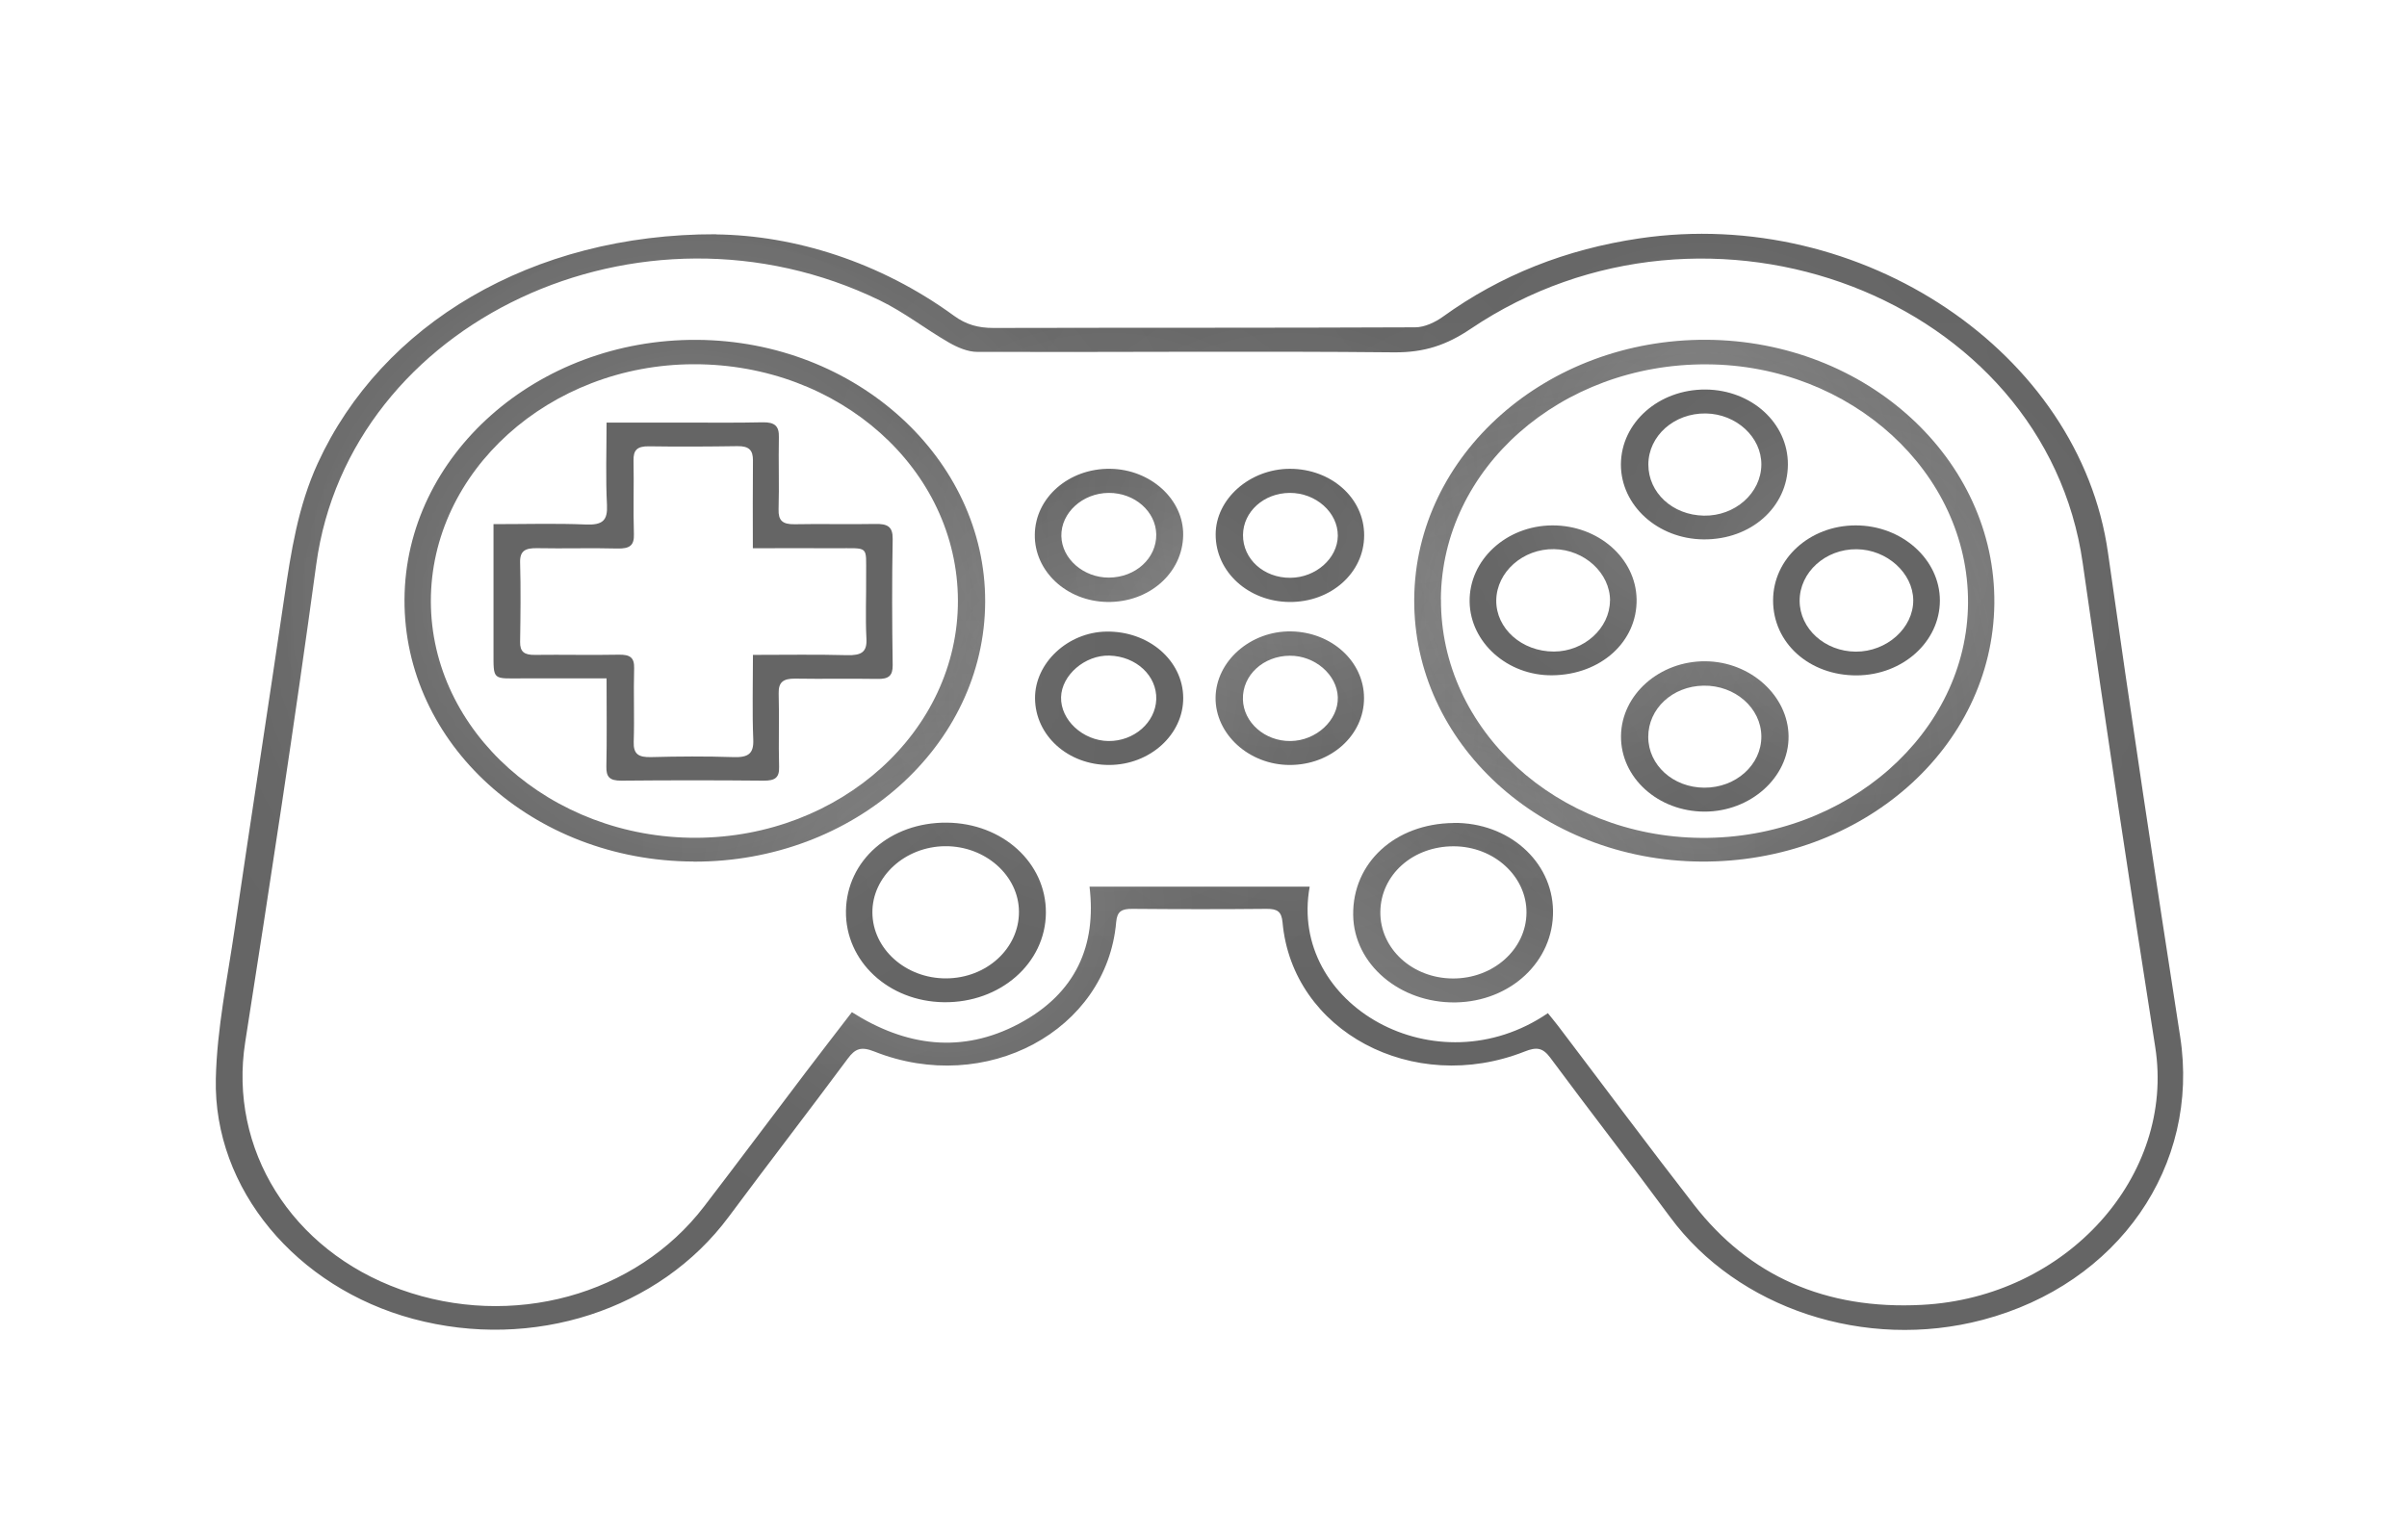
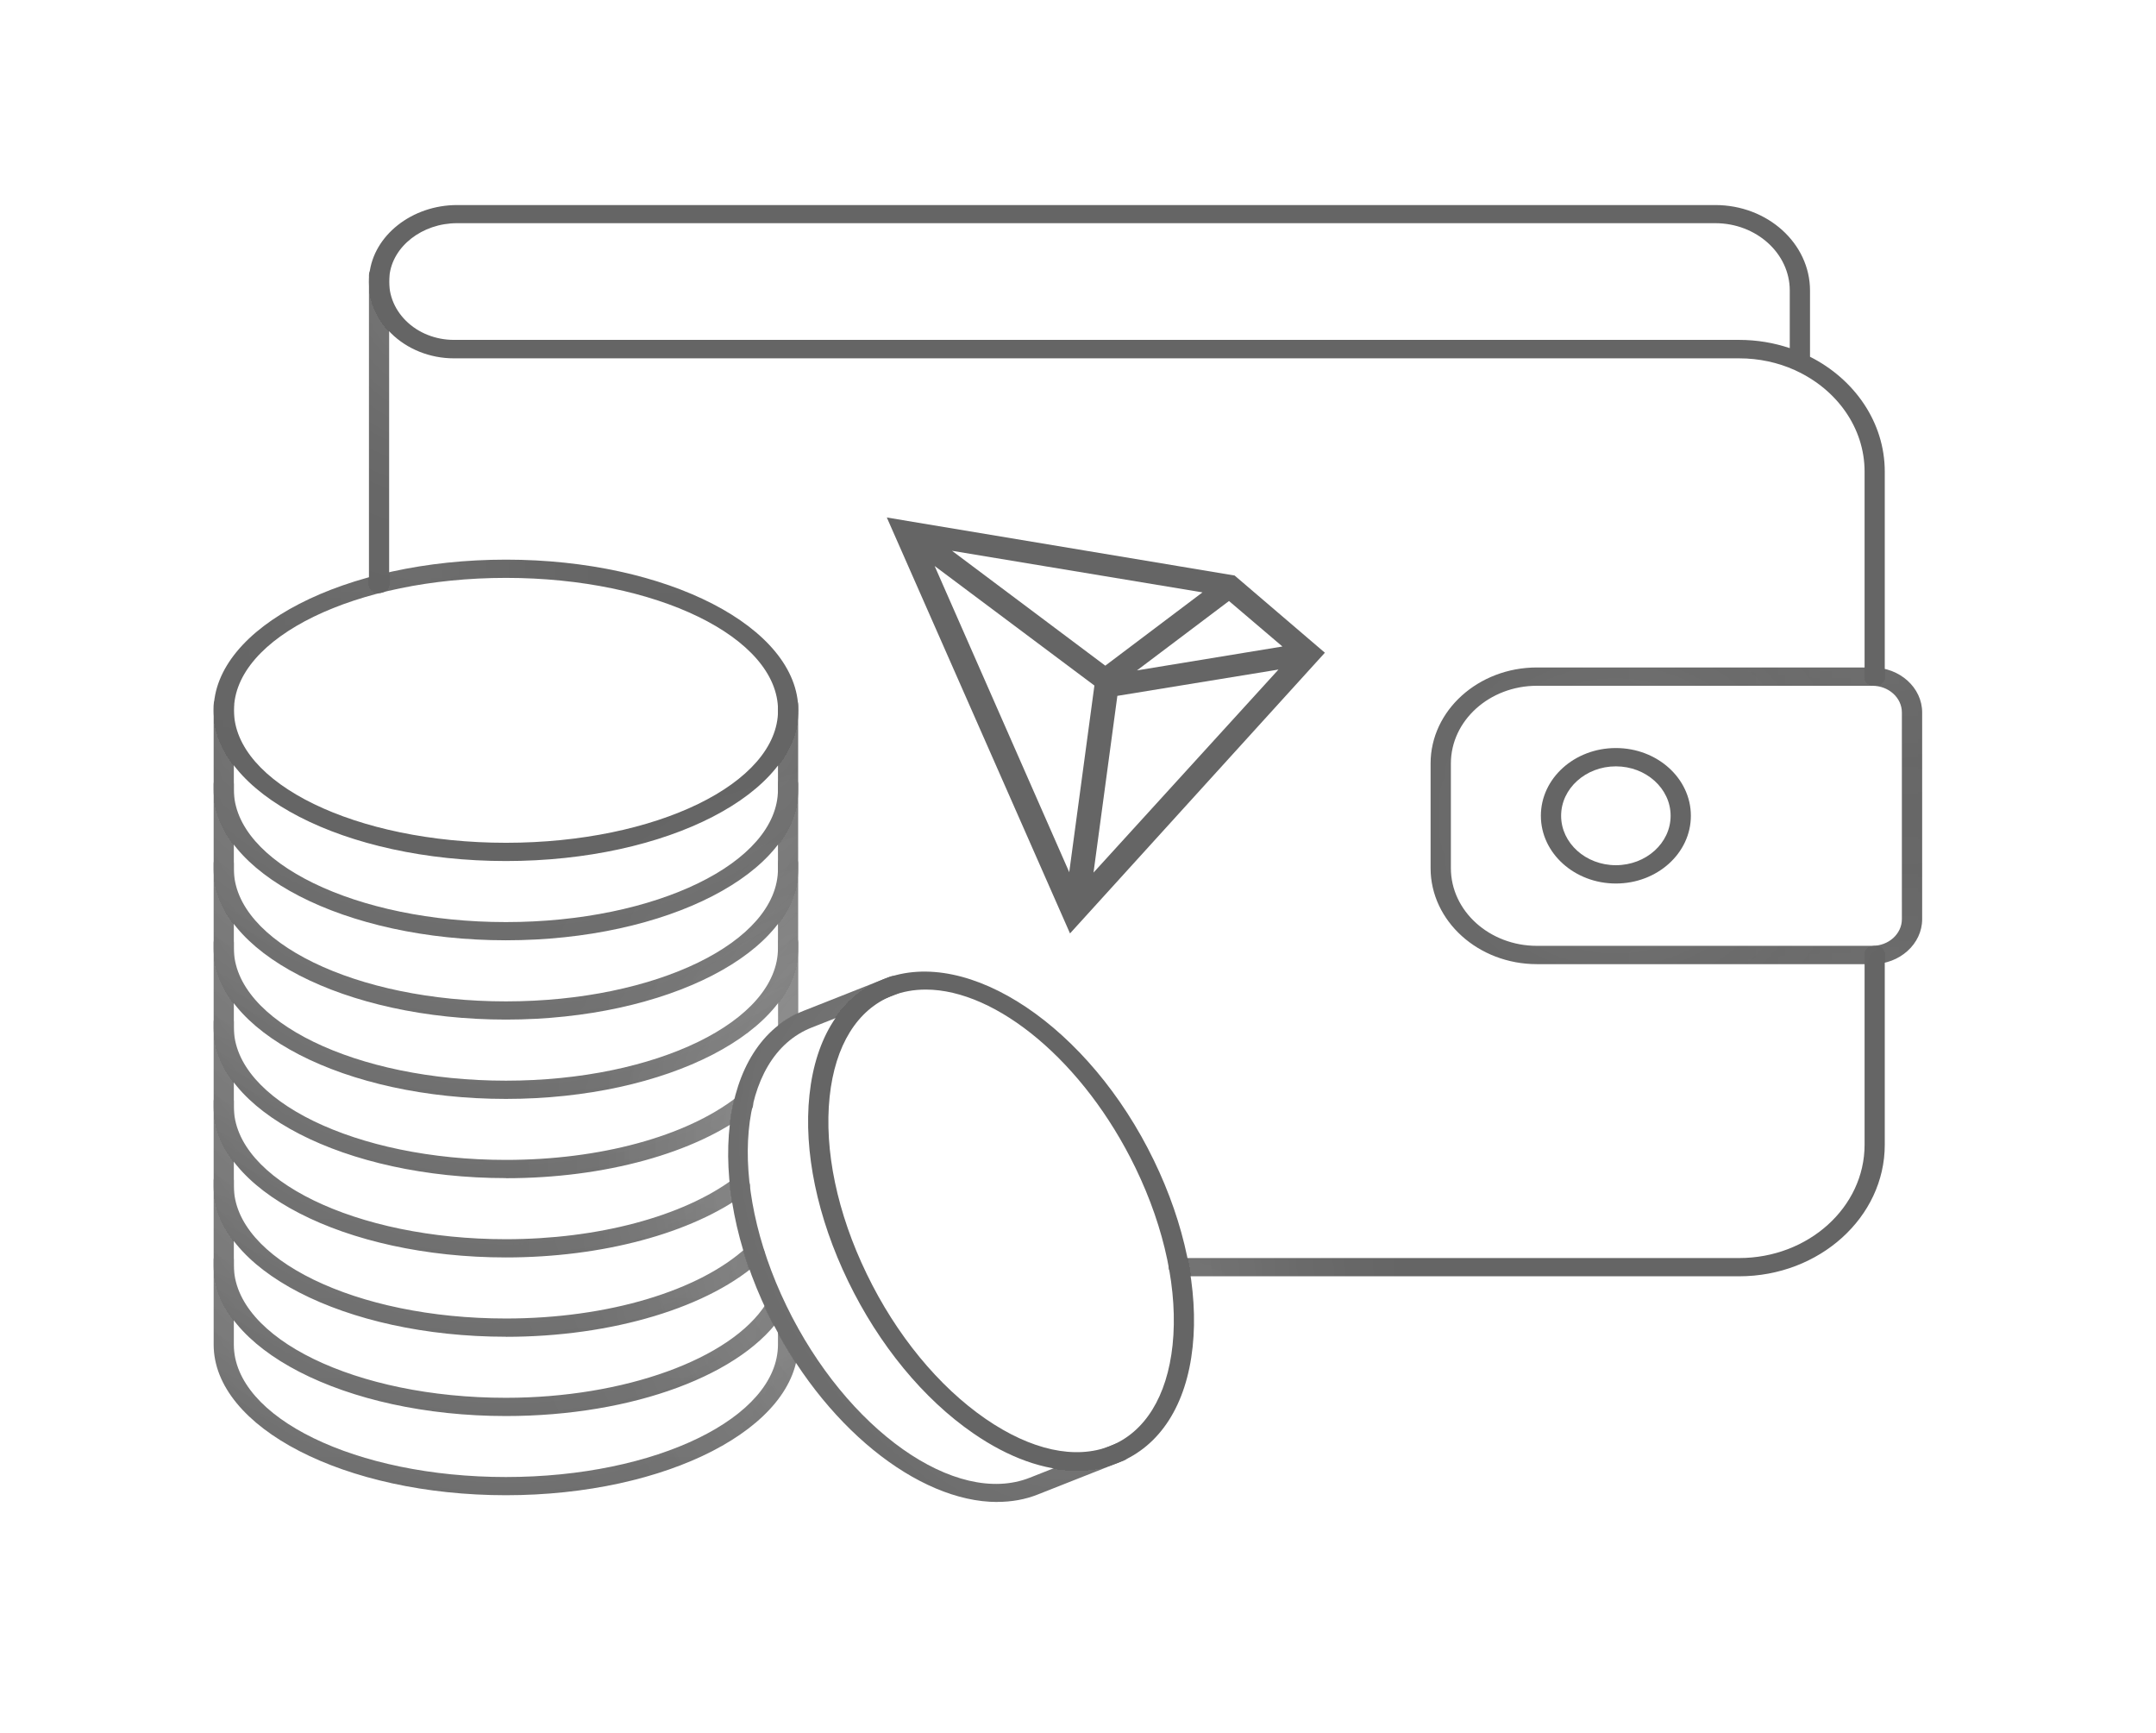
- <svg xmlns="http://www.w3.org/2000/svg" width="75" height="48" viewBox="0 0 75 48" fill="none">
-   <g filter="url(#filter0_d_524_1920)">
-     <path d="M44.066 18.67C44.1 14.179 48.185 10.56 53.181 10.591C58.161 10.621 62.19 14.319 62.142 18.814C62.092 23.311 58.017 26.893 52.993 26.854C48.019 26.814 44.031 23.159 44.066 18.67ZM44.899 18.676C44.877 22.745 48.52 26.083 53.015 26.116C57.55 26.147 61.303 22.835 61.322 18.788C61.341 14.73 57.679 11.381 53.19 11.356C48.63 11.328 44.921 14.604 44.896 18.678L44.899 18.676Z" fill="#656565" />
-   </g>
-   <g filter="url(#filter1_d_524_1920)">
-     <path d="M45.29 25.649C46.997 25.63 48.369 26.84 48.391 28.387C48.413 29.958 47.075 31.216 45.353 31.244C43.614 31.269 42.183 30.048 42.164 28.52C42.142 26.89 43.47 25.672 45.29 25.652V25.649ZM47.564 28.449C47.573 27.315 46.552 26.381 45.296 26.378C44.021 26.375 43.022 27.267 43.01 28.424C43 29.569 44.006 30.492 45.268 30.498C46.53 30.504 47.555 29.589 47.564 28.449Z" fill="#656565" />
-   </g>
-   <g filter="url(#filter2_d_524_1920)">
-     <path d="M22.315 7.306C24.755 7.337 27.418 8.159 29.729 9.845C30.108 10.12 30.481 10.222 30.957 10.222C35.336 10.211 39.718 10.222 44.098 10.202C44.389 10.202 44.724 10.042 44.962 9.87C46.763 8.57 48.799 7.768 51.083 7.43C58.011 6.409 64.802 10.982 65.683 17.229C66.394 22.261 67.152 27.287 67.932 32.31C68.555 36.332 66.012 40.021 61.78 41.138C58.118 42.106 54.14 40.787 52.038 37.933C50.81 36.267 49.535 34.629 48.304 32.966C48.072 32.654 47.878 32.626 47.506 32.775C44.026 34.148 40.267 32.142 39.963 28.748C39.931 28.416 39.809 28.325 39.462 28.328C38.071 28.342 36.68 28.34 35.289 28.328C34.951 28.325 34.81 28.401 34.779 28.739C34.487 32.13 30.713 34.154 27.245 32.775C26.832 32.611 26.647 32.682 26.415 32.997C25.191 34.646 23.931 36.276 22.707 37.925C20.552 40.829 16.611 42.112 12.871 41.107C9.238 40.131 6.647 37.063 6.725 33.622C6.76 32.054 7.089 30.489 7.317 28.925C7.822 25.491 8.354 22.058 8.858 18.625C9.068 17.201 9.284 15.785 9.902 14.437C11.891 10.106 16.567 7.287 22.315 7.301V7.306ZM48.226 31.573C48.336 31.711 48.448 31.843 48.555 31.984C49.965 33.841 51.355 35.713 52.787 37.556C54.503 39.765 56.874 40.829 59.885 40.671C64.398 40.438 67.784 36.647 67.155 32.634C66.365 27.611 65.611 22.584 64.896 17.553C63.722 9.285 53.25 5.249 45.824 10.25C45.072 10.757 44.38 10.99 43.434 10.982C39.105 10.939 34.776 10.982 30.45 10.968C30.155 10.968 29.83 10.827 29.57 10.678C28.84 10.258 28.179 9.735 27.421 9.366C19.966 5.742 10.885 10.022 9.855 17.587C9.178 22.559 8.417 27.523 7.64 32.485C7.12 35.806 9.065 38.966 12.483 40.193C15.944 41.437 19.812 40.381 21.939 37.604C22.995 36.228 24.029 34.84 25.078 33.459C25.557 32.828 26.04 32.203 26.544 31.548C28.22 32.614 29.971 32.853 31.75 31.908C33.535 30.959 34.168 29.459 33.949 27.636H40.809C40.135 31.32 44.755 33.957 48.235 31.576L48.226 31.573Z" fill="#656565" />
-   </g>
-   <g filter="url(#filter3_d_524_1920)">
-     <path d="M21.607 26.853C16.604 26.834 12.579 23.181 12.604 18.681C12.629 14.201 16.726 10.562 21.716 10.593C26.672 10.621 30.712 14.296 30.697 18.76C30.681 23.248 26.612 26.876 21.607 26.856V26.853ZM29.848 18.72C29.838 14.629 26.161 11.341 21.61 11.353C17.112 11.364 13.422 14.696 13.425 18.74C13.428 22.795 17.159 26.124 21.685 26.113C26.195 26.099 29.857 22.784 29.848 18.718V18.72Z" fill="#656565" />
-   </g>
-   <g filter="url(#filter4_d_524_1920)">
-     <path d="M26.359 28.396C26.381 26.82 27.74 25.627 29.5 25.641C31.239 25.655 32.602 26.896 32.589 28.455C32.576 30.025 31.167 31.261 29.41 31.238C27.684 31.216 26.337 29.96 26.359 28.393V28.396ZM31.75 28.424C31.75 27.296 30.706 26.367 29.453 26.375C28.201 26.384 27.173 27.321 27.183 28.447C27.192 29.581 28.226 30.501 29.482 30.495C30.738 30.49 31.753 29.564 31.75 28.421V28.424Z" fill="#656565" />
-   </g>
-   <g filter="url(#filter5_d_524_1920)">
-     <path d="M36.867 16.683C36.848 17.868 35.796 18.788 34.49 18.762C33.23 18.737 32.228 17.803 32.244 16.663C32.256 15.509 33.306 14.595 34.593 14.612C35.852 14.628 36.886 15.568 36.867 16.686V16.683ZM36.028 16.657C36.015 15.94 35.354 15.36 34.549 15.363C33.732 15.366 33.055 15.985 33.071 16.711C33.086 17.42 33.766 18.008 34.556 18.003C35.386 17.997 36.04 17.398 36.028 16.655V16.657Z" fill="#656565" />
-   </g>
-   <g filter="url(#filter6_d_524_1920)">
-     <path d="M40.188 23.843C38.919 23.843 37.867 22.883 37.876 21.746C37.889 20.606 38.966 19.661 40.228 19.68C41.494 19.7 42.502 20.62 42.502 21.76C42.502 22.917 41.472 23.846 40.185 23.843H40.188ZM40.21 23.097C41.011 23.091 41.707 22.447 41.685 21.732C41.663 21.031 40.971 20.432 40.188 20.438C39.361 20.443 38.709 21.048 38.728 21.797C38.744 22.517 39.411 23.105 40.206 23.097H40.21Z" fill="#656565" />
-   </g>
-   <g filter="url(#filter7_d_524_1920)">
-     <path d="M42.506 16.692C42.503 17.857 41.469 18.774 40.179 18.763C38.894 18.752 37.876 17.82 37.879 16.658C37.879 15.552 38.941 14.615 40.191 14.612C41.485 14.612 42.512 15.529 42.506 16.692ZM38.731 16.675C38.725 17.426 39.38 18.017 40.21 18.009C41.002 18.003 41.679 17.401 41.685 16.7C41.691 15.974 41.002 15.36 40.188 15.363C39.383 15.366 38.738 15.946 38.731 16.672V16.675Z" fill="#656565" />
-   </g>
-   <g filter="url(#filter8_d_524_1920)">
-     <path d="M34.565 23.843C33.281 23.848 32.257 22.928 32.251 21.763C32.244 20.665 33.272 19.706 34.468 19.686C35.79 19.663 36.858 20.584 36.868 21.746C36.877 22.891 35.837 23.84 34.562 23.843H34.565ZM34.54 23.097C35.333 23.105 36.003 22.52 36.028 21.799C36.053 21.062 35.402 20.457 34.565 20.434C33.807 20.415 33.081 21.04 33.062 21.729C33.043 22.441 33.742 23.088 34.54 23.097Z" fill="#656565" />
-   </g>
-   <g filter="url(#filter9_d_524_1920)">
-     <path d="M15.377 16.337C16.385 16.337 17.319 16.309 18.252 16.348C18.788 16.371 18.935 16.213 18.913 15.741C18.869 14.905 18.9 14.063 18.9 13.171C19.737 13.171 20.498 13.171 21.259 13.171C22.092 13.171 22.929 13.182 23.762 13.163C24.15 13.154 24.279 13.289 24.269 13.627C24.254 14.376 24.282 15.127 24.26 15.876C24.25 16.219 24.376 16.348 24.764 16.34C25.597 16.323 26.434 16.348 27.267 16.331C27.652 16.323 27.821 16.41 27.815 16.799C27.79 18.11 27.796 19.422 27.815 20.733C27.818 21.065 27.69 21.169 27.333 21.161C26.481 21.147 25.629 21.166 24.78 21.152C24.401 21.147 24.254 21.265 24.263 21.614C24.285 22.379 24.254 23.145 24.276 23.907C24.285 24.239 24.15 24.335 23.793 24.332C22.315 24.318 20.839 24.318 19.361 24.332C18.985 24.335 18.888 24.208 18.894 23.893C18.913 23.007 18.9 22.12 18.9 21.144C18.017 21.144 17.187 21.144 16.36 21.144C15.317 21.144 15.38 21.242 15.377 20.26C15.377 18.982 15.377 17.702 15.377 16.334V16.337ZM23.452 20.412C24.492 20.412 25.447 20.395 26.396 20.421C26.841 20.432 27.023 20.325 26.997 19.9C26.963 19.247 26.994 18.588 26.988 17.933C26.982 16.982 27.098 17.094 26.033 17.088C25.187 17.083 24.344 17.088 23.458 17.088C23.458 16.126 23.452 15.24 23.461 14.353C23.464 14.041 23.348 13.9 22.979 13.906C22.058 13.92 21.137 13.925 20.216 13.911C19.846 13.906 19.734 14.035 19.74 14.353C19.756 15.119 19.727 15.884 19.752 16.647C19.765 17.001 19.621 17.105 19.239 17.097C18.405 17.074 17.572 17.103 16.739 17.086C16.376 17.08 16.197 17.162 16.206 17.527C16.229 18.355 16.219 19.182 16.206 20.007C16.2 20.316 16.338 20.418 16.67 20.412C17.538 20.401 18.409 20.423 19.276 20.406C19.637 20.398 19.768 20.499 19.759 20.829C19.737 21.594 19.771 22.36 19.746 23.122C19.734 23.499 19.887 23.609 20.291 23.598C21.14 23.575 21.995 23.57 22.844 23.598C23.314 23.615 23.489 23.494 23.471 23.052C23.436 22.196 23.461 21.341 23.461 20.409L23.452 20.412Z" fill="#656565" />
-   </g>
-   <g filter="url(#filter10_d_524_1920)">
-     <path d="M53.109 25.297C51.662 25.294 50.496 24.239 50.509 22.942C50.521 21.65 51.712 20.597 53.146 20.611C54.547 20.625 55.721 21.689 55.73 22.953C55.74 24.23 54.543 25.3 53.109 25.297ZM54.882 22.95C54.875 22.066 54.061 21.354 53.077 21.371C52.109 21.388 51.355 22.092 51.358 22.973C51.361 23.848 52.132 24.546 53.102 24.551C54.089 24.557 54.888 23.837 54.882 22.95Z" fill="#656565" />
-   </g>
-   <g filter="url(#filter11_d_524_1920)">
-     <path d="M48.364 21.048C46.976 21.062 45.814 20.029 45.792 18.76C45.77 17.457 46.932 16.382 48.37 16.376C49.798 16.371 50.97 17.395 50.995 18.673C51.02 20.001 49.876 21.034 48.364 21.048ZM50.168 18.721C50.168 17.865 49.375 17.133 48.426 17.116C47.455 17.099 46.634 17.826 46.622 18.712C46.612 19.59 47.417 20.308 48.417 20.308C49.36 20.308 50.161 19.579 50.165 18.721H50.168Z" fill="#656565" />
-   </g>
-   <g filter="url(#filter12_d_524_1920)">
-     <path d="M55.709 14.482C55.703 15.808 54.556 16.824 53.084 16.812C51.655 16.801 50.503 15.754 50.506 14.474C50.512 13.171 51.687 12.133 53.143 12.141C54.578 12.152 55.715 13.188 55.709 14.479V14.482ZM54.882 14.482C54.888 13.624 54.102 12.901 53.15 12.887C52.166 12.873 51.364 13.585 51.361 14.477C51.361 15.357 52.113 16.053 53.087 16.072C54.061 16.092 54.876 15.369 54.882 14.482Z" fill="#656565" />
-   </g>
-   <g filter="url(#filter13_d_524_1920)">
-     <path d="M57.858 21.051C56.379 21.059 55.245 20.043 55.248 18.712C55.248 17.415 56.389 16.379 57.817 16.376C59.258 16.373 60.448 17.434 60.445 18.723C60.442 20.004 59.286 21.042 57.858 21.051ZM56.075 18.729C56.079 19.599 56.862 20.305 57.823 20.311C58.791 20.316 59.621 19.573 59.615 18.706C59.606 17.859 58.794 17.128 57.852 17.119C56.877 17.108 56.072 17.84 56.075 18.729Z" fill="#656565" />
+ <svg xmlns="http://www.w3.org/2000/svg" width="61" height="49" viewBox="0 0 61 49" fill="none">
+   <g filter="url(#filter0_d_524_1900)">
+     <path d="M14.316 42.294C9.756 42.294 6.045 40.383 6.045 38.032V35.63C6.045 35.487 6.174 35.373 6.331 35.373C6.487 35.373 6.616 35.489 6.616 35.63V38.032C6.616 40.099 10.069 41.779 14.314 41.779C18.558 41.779 22.011 40.099 22.011 38.032V37.647C22.011 37.504 22.14 37.389 22.296 37.389C22.453 37.389 22.582 37.506 22.582 37.647V38.032C22.582 40.383 18.871 42.294 14.311 42.294H14.316Z" fill="#656565" />
+   </g>
+   <g filter="url(#filter1_d_524_1900)">
+     <path d="M14.316 40.054C9.756 40.054 6.045 38.142 6.045 35.792V33.389C6.045 33.246 6.174 33.132 6.331 33.132C6.487 33.132 6.616 33.248 6.616 33.389V35.792C6.616 37.858 10.069 39.538 14.314 39.538C17.652 39.538 20.68 38.445 21.673 36.881C21.753 36.758 21.927 36.715 22.063 36.784C22.2 36.856 22.247 37.013 22.17 37.136C21.06 38.882 17.903 40.054 14.314 40.054H14.316Z" fill="#656565" />
+   </g>
+   <g filter="url(#filter2_d_524_1900)">
+     <path d="M14.316 37.811C9.756 37.811 6.045 35.899 6.045 33.548V31.146C6.045 31.003 6.174 30.889 6.331 30.889C6.487 30.889 6.616 31.005 6.616 31.146V33.548C6.616 35.615 10.069 37.295 14.314 37.295C17.181 37.295 19.794 36.518 21.14 35.267C21.249 35.166 21.43 35.162 21.544 35.263C21.659 35.361 21.661 35.525 21.549 35.628C20.1 36.975 17.327 37.813 14.311 37.813L14.316 37.811Z" fill="#656565" />
+   </g>
+   <g filter="url(#filter3_d_524_1900)">
+     <path d="M14.316 35.568C9.756 35.568 6.045 33.656 6.045 31.305V28.903C6.045 28.76 6.174 28.645 6.331 28.645C6.487 28.645 6.616 28.762 6.616 28.903V31.305C6.616 33.371 10.069 35.052 14.314 35.052C16.905 35.052 19.313 34.413 20.753 33.344C20.874 33.253 21.055 33.271 21.155 33.38C21.254 33.49 21.236 33.654 21.115 33.743C19.576 34.886 17.034 35.568 14.311 35.568H14.316Z" fill="#656565" />
+   </g>
+   <g filter="url(#filter4_d_524_1900)">
+     <path d="M14.316 33.324C9.756 33.324 6.045 31.413 6.045 29.062V26.66C6.045 26.517 6.174 26.402 6.331 26.402C6.487 26.402 6.616 26.519 6.616 26.66V29.062C6.616 31.128 10.069 32.809 14.314 32.809C16.97 32.809 19.407 32.148 20.837 31.039C20.956 30.945 21.137 30.958 21.241 31.066C21.346 31.173 21.331 31.337 21.212 31.431C19.683 32.618 17.104 33.327 14.316 33.327V33.324Z" fill="#656565" />
+   </g>
+   <g filter="url(#filter5_d_524_1900)">
+     <path d="M22.299 29.32C22.14 29.32 22.014 29.203 22.014 29.062V26.66C22.014 26.517 22.143 26.402 22.299 26.402C22.456 26.402 22.585 26.519 22.585 26.66V29.062C22.585 29.206 22.456 29.32 22.299 29.32Z" fill="#656565" />
+   </g>
+   <g filter="url(#filter6_d_524_1900)">
+     <path d="M14.316 31.084C9.756 31.084 6.045 29.172 6.045 26.822V24.419C6.045 24.276 6.174 24.162 6.331 24.162C6.487 24.162 6.616 24.278 6.616 24.419V26.822C6.616 28.888 10.069 30.568 14.314 30.568C18.558 30.568 22.011 28.888 22.011 26.822V24.419C22.011 24.276 22.14 24.162 22.296 24.162C22.453 24.162 22.582 24.278 22.582 24.419V26.822C22.582 29.172 18.871 31.084 14.311 31.084H14.316Z" fill="#656565" />
+   </g>
+   <g filter="url(#filter7_d_524_1900)">
+     <path d="M14.316 28.84C9.756 28.84 6.045 26.929 6.045 24.578V22.176C6.045 22.033 6.174 21.919 6.331 21.919C6.487 21.919 6.616 22.035 6.616 22.176V24.578C6.616 26.644 10.069 28.325 14.314 28.325C18.558 28.325 22.011 26.644 22.011 24.578V22.176C22.011 22.033 22.14 21.919 22.296 21.919C22.453 21.919 22.582 22.035 22.582 22.176V24.578C22.582 26.929 18.871 28.84 14.311 28.84H14.316Z" fill="#656565" />
+   </g>
+   <g filter="url(#filter8_d_524_1900)">
+     <path d="M14.316 26.597C9.756 26.597 6.045 24.686 6.045 22.335V19.933C6.045 19.79 6.174 19.675 6.331 19.675C6.487 19.675 6.616 19.792 6.616 19.933V22.335C6.616 24.401 10.069 26.082 14.314 26.082C18.558 26.082 22.011 24.401 22.011 22.335V19.933C22.011 19.79 22.14 19.675 22.296 19.675C22.453 19.675 22.582 19.792 22.582 19.933V22.335C22.582 24.686 18.871 26.597 14.311 26.597H14.316Z" fill="#656565" />
+   </g>
+   <g filter="url(#filter9_d_524_1900)">
+     <path d="M14.316 24.355C9.756 24.355 6.045 22.443 6.045 20.092C6.045 17.742 9.756 15.83 14.316 15.83C18.876 15.83 22.587 17.742 22.587 20.092C22.587 22.443 18.876 24.355 14.316 24.355ZM14.316 16.346C10.072 16.346 6.619 18.026 6.619 20.092C6.619 22.158 10.072 23.839 14.316 23.839C18.561 23.839 22.013 22.158 22.013 20.092C22.013 18.026 18.561 16.346 14.316 16.346Z" fill="#656565" />
+   </g>
+   <g filter="url(#filter10_d_524_1900)">
+     <path d="M52.974 27.272H43.484C41.826 27.272 40.476 26.053 40.476 24.556V21.596C40.476 20.099 41.826 18.88 43.484 18.88H52.974C53.751 18.88 54.384 19.451 54.384 20.153V25.999C54.384 26.7 53.751 27.272 52.974 27.272ZM43.484 19.398C42.142 19.398 41.05 20.384 41.05 21.596V24.556C41.05 25.768 42.142 26.754 43.484 26.754H52.974C53.436 26.754 53.81 26.416 53.81 25.999V20.153C53.81 19.736 53.436 19.398 52.974 19.398H43.484Z" fill="#656565" />
+   </g>
+   <g filter="url(#filter11_d_524_1900)">
+     <path d="M10.724 16.776C10.566 16.776 10.439 16.659 10.439 16.518V7.779C10.439 7.636 10.568 7.521 10.724 7.521C10.881 7.521 11.01 7.638 11.01 7.779V16.518C11.01 16.662 10.881 16.776 10.724 16.776Z" fill="#656565" />
+   </g>
+   <g filter="url(#filter12_d_524_1900)">
+     <path d="M49.206 36.101H33.352C33.193 36.101 33.066 35.984 33.066 35.843C33.066 35.702 33.196 35.585 33.352 35.585H49.206C51.162 35.585 52.755 34.149 52.755 32.381V27.014C52.755 26.871 52.884 26.756 53.041 26.756C53.197 26.756 53.326 26.873 53.326 27.014V32.381C53.326 34.431 51.477 36.101 49.206 36.101Z" fill="#656565" />
+   </g>
+   <g filter="url(#filter13_d_524_1900)">
+     <path d="M45.718 24.991C44.549 24.991 43.596 24.133 43.596 23.075C43.596 22.017 44.546 21.159 45.718 21.159C46.89 21.159 47.84 22.017 47.84 23.075C47.84 24.133 46.89 24.991 45.718 24.991ZM45.718 21.677C44.864 21.677 44.169 22.304 44.169 23.075C44.169 23.846 44.864 24.473 45.718 24.473C46.572 24.473 47.267 23.846 47.267 23.075C47.267 22.304 46.572 21.677 45.718 21.677Z" fill="#656565" />
+   </g>
+   <g filter="url(#filter14_d_524_1900)">
+     <path d="M28.216 42.485C25.974 42.485 23.271 40.343 21.723 37.141C19.896 33.369 20.35 29.533 22.735 28.592L25.175 27.628C25.319 27.57 25.488 27.63 25.552 27.76C25.617 27.89 25.55 28.043 25.406 28.101L22.966 29.065C20.869 29.891 20.548 33.421 22.249 36.932C23.949 40.444 27.039 42.626 29.134 41.799L31.572 40.836C31.716 40.777 31.885 40.838 31.949 40.968C32.011 41.098 31.947 41.25 31.803 41.309L29.365 42.272C29.005 42.416 28.618 42.483 28.218 42.483L28.216 42.485Z" fill="#656565" />
+   </g>
+   <g filter="url(#filter15_d_524_1900)">
+     <path d="M30.465 41.593C29.549 41.593 28.544 41.237 27.539 40.544C26.129 39.574 24.87 38.046 23.997 36.242C23.123 34.438 22.733 32.567 22.902 30.974C23.076 29.327 23.823 28.161 25.009 27.693C27.395 26.752 30.823 29.053 32.649 32.827C33.523 34.631 33.913 36.502 33.744 38.095C33.57 39.742 32.821 40.907 31.637 41.376C31.269 41.521 30.877 41.593 30.465 41.593ZM26.193 27.991C25.858 27.991 25.538 28.047 25.24 28.166C24.255 28.556 23.627 29.569 23.473 31.023C23.314 32.531 23.686 34.31 24.523 36.036C25.357 37.761 26.553 39.215 27.886 40.134C29.172 41.019 30.423 41.293 31.408 40.903C32.394 40.513 33.022 39.5 33.176 38.046C33.334 36.538 32.962 34.758 32.126 33.033C30.669 30.026 28.191 27.991 26.193 27.991Z" fill="#656565" />
+   </g>
+   <g filter="url(#filter16_d_524_1900)">
+     <path d="M53.04 19.398C52.881 19.398 52.755 19.281 52.755 19.14V13.341C52.755 12.097 51.965 11.017 50.816 10.486C50.804 10.481 50.791 10.474 50.779 10.468C50.305 10.255 49.771 10.136 49.208 10.136H12.841C12.166 10.136 11.518 9.876 11.064 9.426C10.602 8.969 10.386 8.375 10.451 7.756C10.567 6.658 11.657 5.8 12.933 5.8H48.53C50.01 5.8 51.211 6.885 51.211 8.22V10.091C52.472 10.728 53.326 11.947 53.326 13.341V19.14C53.326 19.283 53.197 19.398 53.04 19.398ZM12.93 6.313C11.947 6.313 11.106 6.968 11.019 7.801C10.969 8.274 11.136 8.727 11.486 9.074C11.831 9.417 12.325 9.614 12.841 9.614H49.205C49.709 9.614 50.191 9.697 50.638 9.847V8.216C50.638 7.167 49.692 6.313 48.53 6.313H12.93Z" fill="#656565" />
+   </g>
+   <g filter="url(#filter17_d_524_1900)">
+     <path d="M34.931 16.279L25.091 14.638L30.274 26.403L37.485 18.463L34.931 16.279ZM34.772 17L36.284 18.287L32.168 18.963L34.772 17ZM31.272 18.829L26.936 15.58L34.022 16.756L31.272 18.829ZM30.964 19.393L30.252 24.671L26.444 16.01L30.964 19.391V19.393ZM31.614 19.683L36.172 18.939L30.939 24.682L31.614 19.68V19.683Z" fill="#656565" />
  </g>
  <defs>
-     <filter id="filter0_d_524_1920" x="37.776" y="4.301" width="30.656" height="28.842" filterUnits="userSpaceOnUse" color-interpolation-filters="sRGB">
-       <feFlood flood-opacity="0" result="BackgroundImageFix" />
-       <feColorMatrix in="SourceAlpha" type="matrix" values="0 0 0 0 0 0 0 0 0 0 0 0 0 0 0 0 0 0 127 0" result="hardAlpha" />
-       <feOffset />
-       <feGaussianBlur stdDeviation="3.145" />
-       <feComposite in2="hardAlpha" operator="out" />
-       <feColorMatrix type="matrix" values="0 0 0 0 1 0 0 0 0 1 0 0 0 0 1 0 0 0 1 0" />
-       <feBlend mode="normal" in2="BackgroundImageFix" result="effect1_dropShadow_524_1920" />
-       <feBlend mode="normal" in="SourceGraphic" in2="effect1_dropShadow_524_1920" result="shape" />
-     </filter>
-     <filter id="filter1_d_524_1920" x="35.874" y="19.36" width="18.806" height="18.174" filterUnits="userSpaceOnUse" color-interpolation-filters="sRGB">
-       <feFlood flood-opacity="0" result="BackgroundImageFix" />
-       <feColorMatrix in="SourceAlpha" type="matrix" values="0 0 0 0 0 0 0 0 0 0 0 0 0 0 0 0 0 0 127 0" result="hardAlpha" />
-       <feOffset />
-       <feGaussianBlur stdDeviation="3.145" />
-       <feComposite in2="hardAlpha" operator="out" />
-       <feColorMatrix type="matrix" values="0 0 0 0 1 0 0 0 0 1 0 0 0 0 1 0 0 0 1 0" />
-       <feBlend mode="normal" in2="BackgroundImageFix" result="effect1_dropShadow_524_1920" />
-       <feBlend mode="normal" in="SourceGraphic" in2="effect1_dropShadow_524_1920" result="shape" />
-     </filter>
-     <filter id="filter2_d_524_1920" x="0.434" y="0.998" width="73.88" height="46.745" filterUnits="userSpaceOnUse" color-interpolation-filters="sRGB">
-       <feFlood flood-opacity="0" result="BackgroundImageFix" />
-       <feColorMatrix in="SourceAlpha" type="matrix" values="0 0 0 0 0 0 0 0 0 0 0 0 0 0 0 0 0 0 127 0" result="hardAlpha" />
-       <feOffset />
-       <feGaussianBlur stdDeviation="3.145" />
-       <feComposite in2="hardAlpha" operator="out" />
-       <feColorMatrix type="matrix" values="0 0 0 0 1 0 0 0 0 1 0 0 0 0 1 0 0 0 1 0" />
-       <feBlend mode="normal" in2="BackgroundImageFix" result="effect1_dropShadow_524_1920" />
-       <feBlend mode="normal" in="SourceGraphic" in2="effect1_dropShadow_524_1920" result="shape" />
-     </filter>
-     <filter id="filter3_d_524_1920" x="6.315" y="4.303" width="30.671" height="28.842" filterUnits="userSpaceOnUse" color-interpolation-filters="sRGB">
-       <feFlood flood-opacity="0" result="BackgroundImageFix" />
-       <feColorMatrix in="SourceAlpha" type="matrix" values="0 0 0 0 0 0 0 0 0 0 0 0 0 0 0 0 0 0 127 0" result="hardAlpha" />
-       <feOffset />
-       <feGaussianBlur stdDeviation="3.145" />
-       <feComposite in2="hardAlpha" operator="out" />
-       <feColorMatrix type="matrix" values="0 0 0 0 1 0 0 0 0 1 0 0 0 0 1 0 0 0 1 0" />
-       <feBlend mode="normal" in2="BackgroundImageFix" result="effect1_dropShadow_524_1920" />
-       <feBlend mode="normal" in="SourceGraphic" in2="effect1_dropShadow_524_1920" result="shape" />
-     </filter>
-     <filter id="filter4_d_524_1920" x="20.069" y="19.351" width="18.809" height="18.177" filterUnits="userSpaceOnUse" color-interpolation-filters="sRGB">
-       <feFlood flood-opacity="0" result="BackgroundImageFix" />
-       <feColorMatrix in="SourceAlpha" type="matrix" values="0 0 0 0 0 0 0 0 0 0 0 0 0 0 0 0 0 0 127 0" result="hardAlpha" />
-       <feOffset />
-       <feGaussianBlur stdDeviation="3.145" />
-       <feComposite in2="hardAlpha" operator="out" />
-       <feColorMatrix type="matrix" values="0 0 0 0 1 0 0 0 0 1 0 0 0 0 1 0 0 0 1 0" />
-       <feBlend mode="normal" in2="BackgroundImageFix" result="effect1_dropShadow_524_1920" />
-       <feBlend mode="normal" in="SourceGraphic" in2="effect1_dropShadow_524_1920" result="shape" />
-     </filter>
-     <filter id="filter5_d_524_1920" x="25.954" y="8.322" width="17.203" height="16.73" filterUnits="userSpaceOnUse" color-interpolation-filters="sRGB">
-       <feFlood flood-opacity="0" result="BackgroundImageFix" />
-       <feColorMatrix in="SourceAlpha" type="matrix" values="0 0 0 0 0 0 0 0 0 0 0 0 0 0 0 0 0 0 127 0" result="hardAlpha" />
-       <feOffset />
-       <feGaussianBlur stdDeviation="3.145" />
-       <feComposite in2="hardAlpha" operator="out" />
-       <feColorMatrix type="matrix" values="0 0 0 0 1 0 0 0 0 1 0 0 0 0 1 0 0 0 1 0" />
-       <feBlend mode="normal" in2="BackgroundImageFix" result="effect1_dropShadow_524_1920" />
-       <feBlend mode="normal" in="SourceGraphic" in2="effect1_dropShadow_524_1920" result="shape" />
-     </filter>
-     <filter id="filter6_d_524_1920" x="31.587" y="13.391" width="17.205" height="16.741" filterUnits="userSpaceOnUse" color-interpolation-filters="sRGB">
-       <feFlood flood-opacity="0" result="BackgroundImageFix" />
-       <feColorMatrix in="SourceAlpha" type="matrix" values="0 0 0 0 0 0 0 0 0 0 0 0 0 0 0 0 0 0 127 0" result="hardAlpha" />
-       <feOffset />
-       <feGaussianBlur stdDeviation="3.145" />
-       <feComposite in2="hardAlpha" operator="out" />
-       <feColorMatrix type="matrix" values="0 0 0 0 1 0 0 0 0 1 0 0 0 0 1 0 0 0 1 0" />
-       <feBlend mode="normal" in2="BackgroundImageFix" result="effect1_dropShadow_524_1920" />
-       <feBlend mode="normal" in="SourceGraphic" in2="effect1_dropShadow_524_1920" result="shape" />
-     </filter>
-     <filter id="filter7_d_524_1920" x="31.59" y="8.322" width="17.205" height="16.73" filterUnits="userSpaceOnUse" color-interpolation-filters="sRGB">
-       <feFlood flood-opacity="0" result="BackgroundImageFix" />
-       <feColorMatrix in="SourceAlpha" type="matrix" values="0 0 0 0 0 0 0 0 0 0 0 0 0 0 0 0 0 0 127 0" result="hardAlpha" />
-       <feOffset />
-       <feGaussianBlur stdDeviation="3.145" />
-       <feComposite in2="hardAlpha" operator="out" />
-       <feColorMatrix type="matrix" values="0 0 0 0 1 0 0 0 0 1 0 0 0 0 1 0 0 0 1 0" />
-       <feBlend mode="normal" in2="BackgroundImageFix" result="effect1_dropShadow_524_1920" />
-       <feBlend mode="normal" in="SourceGraphic" in2="effect1_dropShadow_524_1920" result="shape" />
-     </filter>
-     <filter id="filter8_d_524_1920" x="25.961" y="13.396" width="17.196" height="16.736" filterUnits="userSpaceOnUse" color-interpolation-filters="sRGB">
-       <feFlood flood-opacity="0" result="BackgroundImageFix" />
-       <feColorMatrix in="SourceAlpha" type="matrix" values="0 0 0 0 0 0 0 0 0 0 0 0 0 0 0 0 0 0 127 0" result="hardAlpha" />
-       <feOffset />
-       <feGaussianBlur stdDeviation="3.145" />
-       <feComposite in2="hardAlpha" operator="out" />
-       <feColorMatrix type="matrix" values="0 0 0 0 1 0 0 0 0 1 0 0 0 0 1 0 0 0 1 0" />
-       <feBlend mode="normal" in2="BackgroundImageFix" result="effect1_dropShadow_524_1920" />
-       <feBlend mode="normal" in="SourceGraphic" in2="effect1_dropShadow_524_1920" result="shape" />
-     </filter>
-     <filter id="filter9_d_524_1920" x="9.087" y="6.873" width="25.018" height="23.749" filterUnits="userSpaceOnUse" color-interpolation-filters="sRGB">
-       <feFlood flood-opacity="0" result="BackgroundImageFix" />
-       <feColorMatrix in="SourceAlpha" type="matrix" values="0 0 0 0 0 0 0 0 0 0 0 0 0 0 0 0 0 0 127 0" result="hardAlpha" />
-       <feOffset />
-       <feGaussianBlur stdDeviation="3.145" />
-       <feComposite in2="hardAlpha" operator="out" />
-       <feColorMatrix type="matrix" values="0 0 0 0 1 0 0 0 0 1 0 0 0 0 1 0 0 0 1 0" />
-       <feBlend mode="normal" in2="BackgroundImageFix" result="effect1_dropShadow_524_1920" />
-       <feBlend mode="normal" in="SourceGraphic" in2="effect1_dropShadow_524_1920" result="shape" />
-     </filter>
-     <filter id="filter10_d_524_1920" x="44.219" y="14.322" width="17.8" height="17.265" filterUnits="userSpaceOnUse" color-interpolation-filters="sRGB">
-       <feFlood flood-opacity="0" result="BackgroundImageFix" />
-       <feColorMatrix in="SourceAlpha" type="matrix" values="0 0 0 0 0 0 0 0 0 0 0 0 0 0 0 0 0 0 127 0" result="hardAlpha" />
-       <feOffset />
-       <feGaussianBlur stdDeviation="3.145" />
-       <feComposite in2="hardAlpha" operator="out" />
-       <feColorMatrix type="matrix" values="0 0 0 0 1 0 0 0 0 1 0 0 0 0 1 0 0 0 1 0" />
-       <feBlend mode="normal" in2="BackgroundImageFix" result="effect1_dropShadow_524_1920" />
-       <feBlend mode="normal" in="SourceGraphic" in2="effect1_dropShadow_524_1920" result="shape" />
-     </filter>
-     <filter id="filter11_d_524_1920" x="39.502" y="10.087" width="17.782" height="17.25" filterUnits="userSpaceOnUse" color-interpolation-filters="sRGB">
-       <feFlood flood-opacity="0" result="BackgroundImageFix" />
-       <feColorMatrix in="SourceAlpha" type="matrix" values="0 0 0 0 0 0 0 0 0 0 0 0 0 0 0 0 0 0 127 0" result="hardAlpha" />
-       <feOffset />
-       <feGaussianBlur stdDeviation="3.145" />
-       <feComposite in2="hardAlpha" operator="out" />
-       <feColorMatrix type="matrix" values="0 0 0 0 1 0 0 0 0 1 0 0 0 0 1 0 0 0 1 0" />
-       <feBlend mode="normal" in2="BackgroundImageFix" result="effect1_dropShadow_524_1920" />
-       <feBlend mode="normal" in="SourceGraphic" in2="effect1_dropShadow_524_1920" result="shape" />
-     </filter>
-     <filter id="filter12_d_524_1920" x="44.217" y="5.852" width="17.782" height="17.25" filterUnits="userSpaceOnUse" color-interpolation-filters="sRGB">
-       <feFlood flood-opacity="0" result="BackgroundImageFix" />
-       <feColorMatrix in="SourceAlpha" type="matrix" values="0 0 0 0 0 0 0 0 0 0 0 0 0 0 0 0 0 0 127 0" result="hardAlpha" />
-       <feOffset />
-       <feGaussianBlur stdDeviation="3.145" />
-       <feComposite in2="hardAlpha" operator="out" />
-       <feColorMatrix type="matrix" values="0 0 0 0 1 0 0 0 0 1 0 0 0 0 1 0 0 0 1 0" />
-       <feBlend mode="normal" in2="BackgroundImageFix" result="effect1_dropShadow_524_1920" />
-       <feBlend mode="normal" in="SourceGraphic" in2="effect1_dropShadow_524_1920" result="shape" />
-     </filter>
-     <filter id="filter13_d_524_1920" x="48.959" y="10.087" width="17.775" height="17.253" filterUnits="userSpaceOnUse" color-interpolation-filters="sRGB">
-       <feFlood flood-opacity="0" result="BackgroundImageFix" />
-       <feColorMatrix in="SourceAlpha" type="matrix" values="0 0 0 0 0 0 0 0 0 0 0 0 0 0 0 0 0 0 127 0" result="hardAlpha" />
-       <feOffset />
-       <feGaussianBlur stdDeviation="3.145" />
-       <feComposite in2="hardAlpha" operator="out" />
-       <feColorMatrix type="matrix" values="0 0 0 0 1 0 0 0 0 1 0 0 0 0 1 0 0 0 1 0" />
-       <feBlend mode="normal" in2="BackgroundImageFix" result="effect1_dropShadow_524_1920" />
-       <feBlend mode="normal" in="SourceGraphic" in2="effect1_dropShadow_524_1920" result="shape" />
+     <filter id="filter0_d_524_1900" x="0.422" y="29.75" width="27.783" height="18.168" filterUnits="userSpaceOnUse" color-interpolation-filters="sRGB">
+       <feFlood flood-opacity="0" result="BackgroundImageFix" />
+       <feColorMatrix in="SourceAlpha" type="matrix" values="0 0 0 0 0 0 0 0 0 0 0 0 0 0 0 0 0 0 127 0" result="hardAlpha" />
+       <feOffset />
+       <feGaussianBlur stdDeviation="2.812" />
+       <feComposite in2="hardAlpha" operator="out" />
+       <feColorMatrix type="matrix" values="0 0 0 0 1 0 0 0 0 1 0 0 0 0 1 0 0 0 1 0" />
+       <feBlend mode="normal" in2="BackgroundImageFix" result="effect1_dropShadow_524_1900" />
+       <feBlend mode="normal" in="SourceGraphic" in2="effect1_dropShadow_524_1900" result="shape" />
+     </filter>
+     <filter id="filter1_d_524_1900" x="0.422" y="27.509" width="27.407" height="18.168" filterUnits="userSpaceOnUse" color-interpolation-filters="sRGB">
+       <feFlood flood-opacity="0" result="BackgroundImageFix" />
+       <feColorMatrix in="SourceAlpha" type="matrix" values="0 0 0 0 0 0 0 0 0 0 0 0 0 0 0 0 0 0 127 0" result="hardAlpha" />
+       <feOffset />
+       <feGaussianBlur stdDeviation="2.812" />
+       <feComposite in2="hardAlpha" operator="out" />
+       <feColorMatrix type="matrix" values="0 0 0 0 1 0 0 0 0 1 0 0 0 0 1 0 0 0 1 0" />
+       <feBlend mode="normal" in2="BackgroundImageFix" result="effect1_dropShadow_524_1900" />
+       <feBlend mode="normal" in="SourceGraphic" in2="effect1_dropShadow_524_1900" result="shape" />
+     </filter>
+     <filter id="filter2_d_524_1900" x="0.422" y="25.266" width="26.832" height="18.17" filterUnits="userSpaceOnUse" color-interpolation-filters="sRGB">
+       <feFlood flood-opacity="0" result="BackgroundImageFix" />
+       <feColorMatrix in="SourceAlpha" type="matrix" values="0 0 0 0 0 0 0 0 0 0 0 0 0 0 0 0 0 0 127 0" result="hardAlpha" />
+       <feOffset />
+       <feGaussianBlur stdDeviation="2.812" />
+       <feComposite in2="hardAlpha" operator="out" />
+       <feColorMatrix type="matrix" values="0 0 0 0 1 0 0 0 0 1 0 0 0 0 1 0 0 0 1 0" />
+       <feBlend mode="normal" in2="BackgroundImageFix" result="effect1_dropShadow_524_1900" />
+       <feBlend mode="normal" in="SourceGraphic" in2="effect1_dropShadow_524_1900" result="shape" />
+     </filter>
+     <filter id="filter3_d_524_1900" x="0.422" y="23.023" width="26.419" height="18.168" filterUnits="userSpaceOnUse" color-interpolation-filters="sRGB">
+       <feFlood flood-opacity="0" result="BackgroundImageFix" />
+       <feColorMatrix in="SourceAlpha" type="matrix" values="0 0 0 0 0 0 0 0 0 0 0 0 0 0 0 0 0 0 127 0" result="hardAlpha" />
+       <feOffset />
+       <feGaussianBlur stdDeviation="2.812" />
+       <feComposite in2="hardAlpha" operator="out" />
+       <feColorMatrix type="matrix" values="0 0 0 0 1 0 0 0 0 1 0 0 0 0 1 0 0 0 1 0" />
+       <feBlend mode="normal" in2="BackgroundImageFix" result="effect1_dropShadow_524_1900" />
+       <feBlend mode="normal" in="SourceGraphic" in2="effect1_dropShadow_524_1900" result="shape" />
+     </filter>
+     <filter id="filter4_d_524_1900" x="0.422" y="20.779" width="26.512" height="18.17" filterUnits="userSpaceOnUse" color-interpolation-filters="sRGB">
+       <feFlood flood-opacity="0" result="BackgroundImageFix" />
+       <feColorMatrix in="SourceAlpha" type="matrix" values="0 0 0 0 0 0 0 0 0 0 0 0 0 0 0 0 0 0 127 0" result="hardAlpha" />
+       <feOffset />
+       <feGaussianBlur stdDeviation="2.812" />
+       <feComposite in2="hardAlpha" operator="out" />
+       <feColorMatrix type="matrix" values="0 0 0 0 1 0 0 0 0 1 0 0 0 0 1 0 0 0 1 0" />
+       <feBlend mode="normal" in2="BackgroundImageFix" result="effect1_dropShadow_524_1900" />
+       <feBlend mode="normal" in="SourceGraphic" in2="effect1_dropShadow_524_1900" result="shape" />
+     </filter>
+     <filter id="filter5_d_524_1900" x="16.391" y="20.779" width="11.817" height="14.164" filterUnits="userSpaceOnUse" color-interpolation-filters="sRGB">
+       <feFlood flood-opacity="0" result="BackgroundImageFix" />
+       <feColorMatrix in="SourceAlpha" type="matrix" values="0 0 0 0 0 0 0 0 0 0 0 0 0 0 0 0 0 0 127 0" result="hardAlpha" />
+       <feOffset />
+       <feGaussianBlur stdDeviation="2.812" />
+       <feComposite in2="hardAlpha" operator="out" />
+       <feColorMatrix type="matrix" values="0 0 0 0 1 0 0 0 0 1 0 0 0 0 1 0 0 0 1 0" />
+       <feBlend mode="normal" in2="BackgroundImageFix" result="effect1_dropShadow_524_1900" />
+       <feBlend mode="normal" in="SourceGraphic" in2="effect1_dropShadow_524_1900" result="shape" />
+     </filter>
+     <filter id="filter6_d_524_1900" x="0.422" y="18.539" width="27.783" height="18.168" filterUnits="userSpaceOnUse" color-interpolation-filters="sRGB">
+       <feFlood flood-opacity="0" result="BackgroundImageFix" />
+       <feColorMatrix in="SourceAlpha" type="matrix" values="0 0 0 0 0 0 0 0 0 0 0 0 0 0 0 0 0 0 127 0" result="hardAlpha" />
+       <feOffset />
+       <feGaussianBlur stdDeviation="2.812" />
+       <feComposite in2="hardAlpha" operator="out" />
+       <feColorMatrix type="matrix" values="0 0 0 0 1 0 0 0 0 1 0 0 0 0 1 0 0 0 1 0" />
+       <feBlend mode="normal" in2="BackgroundImageFix" result="effect1_dropShadow_524_1900" />
+       <feBlend mode="normal" in="SourceGraphic" in2="effect1_dropShadow_524_1900" result="shape" />
+     </filter>
+     <filter id="filter7_d_524_1900" x="0.422" y="16.295" width="27.783" height="18.168" filterUnits="userSpaceOnUse" color-interpolation-filters="sRGB">
+       <feFlood flood-opacity="0" result="BackgroundImageFix" />
+       <feColorMatrix in="SourceAlpha" type="matrix" values="0 0 0 0 0 0 0 0 0 0 0 0 0 0 0 0 0 0 127 0" result="hardAlpha" />
+       <feOffset />
+       <feGaussianBlur stdDeviation="2.812" />
+       <feComposite in2="hardAlpha" operator="out" />
+       <feColorMatrix type="matrix" values="0 0 0 0 1 0 0 0 0 1 0 0 0 0 1 0 0 0 1 0" />
+       <feBlend mode="normal" in2="BackgroundImageFix" result="effect1_dropShadow_524_1900" />
+       <feBlend mode="normal" in="SourceGraphic" in2="effect1_dropShadow_524_1900" result="shape" />
+     </filter>
+     <filter id="filter8_d_524_1900" x="0.422" y="14.052" width="27.783" height="18.168" filterUnits="userSpaceOnUse" color-interpolation-filters="sRGB">
+       <feFlood flood-opacity="0" result="BackgroundImageFix" />
+       <feColorMatrix in="SourceAlpha" type="matrix" values="0 0 0 0 0 0 0 0 0 0 0 0 0 0 0 0 0 0 127 0" result="hardAlpha" />
+       <feOffset />
+       <feGaussianBlur stdDeviation="2.812" />
+       <feComposite in2="hardAlpha" operator="out" />
+       <feColorMatrix type="matrix" values="0 0 0 0 1 0 0 0 0 1 0 0 0 0 1 0 0 0 1 0" />
+       <feBlend mode="normal" in2="BackgroundImageFix" result="effect1_dropShadow_524_1900" />
+       <feBlend mode="normal" in="SourceGraphic" in2="effect1_dropShadow_524_1900" result="shape" />
+     </filter>
+     <filter id="filter9_d_524_1900" x="0.422" y="10.207" width="27.788" height="19.77" filterUnits="userSpaceOnUse" color-interpolation-filters="sRGB">
+       <feFlood flood-opacity="0" result="BackgroundImageFix" />
+       <feColorMatrix in="SourceAlpha" type="matrix" values="0 0 0 0 0 0 0 0 0 0 0 0 0 0 0 0 0 0 127 0" result="hardAlpha" />
+       <feOffset />
+       <feGaussianBlur stdDeviation="2.812" />
+       <feComposite in2="hardAlpha" operator="out" />
+       <feColorMatrix type="matrix" values="0 0 0 0 1 0 0 0 0 1 0 0 0 0 1 0 0 0 1 0" />
+       <feBlend mode="normal" in2="BackgroundImageFix" result="effect1_dropShadow_524_1900" />
+       <feBlend mode="normal" in="SourceGraphic" in2="effect1_dropShadow_524_1900" result="shape" />
+     </filter>
+     <filter id="filter10_d_524_1900" x="34.853" y="13.257" width="25.154" height="19.638" filterUnits="userSpaceOnUse" color-interpolation-filters="sRGB">
+       <feFlood flood-opacity="0" result="BackgroundImageFix" />
+       <feColorMatrix in="SourceAlpha" type="matrix" values="0 0 0 0 0 0 0 0 0 0 0 0 0 0 0 0 0 0 127 0" result="hardAlpha" />
+       <feOffset />
+       <feGaussianBlur stdDeviation="2.812" />
+       <feComposite in2="hardAlpha" operator="out" />
+       <feColorMatrix type="matrix" values="0 0 0 0 1 0 0 0 0 1 0 0 0 0 1 0 0 0 1 0" />
+       <feBlend mode="normal" in2="BackgroundImageFix" result="effect1_dropShadow_524_1900" />
+       <feBlend mode="normal" in="SourceGraphic" in2="effect1_dropShadow_524_1900" result="shape" />
+     </filter>
+     <filter id="filter11_d_524_1900" x="4.816" y="1.898" width="11.817" height="20.501" filterUnits="userSpaceOnUse" color-interpolation-filters="sRGB">
+       <feFlood flood-opacity="0" result="BackgroundImageFix" />
+       <feColorMatrix in="SourceAlpha" type="matrix" values="0 0 0 0 0 0 0 0 0 0 0 0 0 0 0 0 0 0 127 0" result="hardAlpha" />
+       <feOffset />
+       <feGaussianBlur stdDeviation="2.812" />
+       <feComposite in2="hardAlpha" operator="out" />
+       <feColorMatrix type="matrix" values="0 0 0 0 1 0 0 0 0 1 0 0 0 0 1 0 0 0 1 0" />
+       <feBlend mode="normal" in2="BackgroundImageFix" result="effect1_dropShadow_524_1900" />
+       <feBlend mode="normal" in="SourceGraphic" in2="effect1_dropShadow_524_1900" result="shape" />
+     </filter>
+     <filter id="filter12_d_524_1900" x="27.443" y="21.133" width="31.506" height="20.59" filterUnits="userSpaceOnUse" color-interpolation-filters="sRGB">
+       <feFlood flood-opacity="0" result="BackgroundImageFix" />
+       <feColorMatrix in="SourceAlpha" type="matrix" values="0 0 0 0 0 0 0 0 0 0 0 0 0 0 0 0 0 0 127 0" result="hardAlpha" />
+       <feOffset />
+       <feGaussianBlur stdDeviation="2.812" />
+       <feComposite in2="hardAlpha" operator="out" />
+       <feColorMatrix type="matrix" values="0 0 0 0 1 0 0 0 0 1 0 0 0 0 1 0 0 0 1 0" />
+       <feBlend mode="normal" in2="BackgroundImageFix" result="effect1_dropShadow_524_1900" />
+       <feBlend mode="normal" in="SourceGraphic" in2="effect1_dropShadow_524_1900" result="shape" />
+     </filter>
+     <filter id="filter13_d_524_1900" x="37.973" y="15.536" width="15.491" height="15.078" filterUnits="userSpaceOnUse" color-interpolation-filters="sRGB">
+       <feFlood flood-opacity="0" result="BackgroundImageFix" />
+       <feColorMatrix in="SourceAlpha" type="matrix" values="0 0 0 0 0 0 0 0 0 0 0 0 0 0 0 0 0 0 127 0" result="hardAlpha" />
+       <feOffset />
+       <feGaussianBlur stdDeviation="2.812" />
+       <feComposite in2="hardAlpha" operator="out" />
+       <feColorMatrix type="matrix" values="0 0 0 0 1 0 0 0 0 1 0 0 0 0 1 0 0 0 1 0" />
+       <feBlend mode="normal" in2="BackgroundImageFix" result="effect1_dropShadow_524_1900" />
+       <feBlend mode="normal" in="SourceGraphic" in2="effect1_dropShadow_524_1900" result="shape" />
+     </filter>
+     <filter id="filter14_d_524_1900" x="14.979" y="21.983" width="22.617" height="26.125" filterUnits="userSpaceOnUse" color-interpolation-filters="sRGB">
+       <feFlood flood-opacity="0" result="BackgroundImageFix" />
+       <feColorMatrix in="SourceAlpha" type="matrix" values="0 0 0 0 0 0 0 0 0 0 0 0 0 0 0 0 0 0 127 0" result="hardAlpha" />
+       <feOffset />
+       <feGaussianBlur stdDeviation="2.812" />
+       <feComposite in2="hardAlpha" operator="out" />
+       <feColorMatrix type="matrix" values="0 0 0 0 1 0 0 0 0 1 0 0 0 0 1 0 0 0 1 0" />
+       <feBlend mode="normal" in2="BackgroundImageFix" result="effect1_dropShadow_524_1900" />
+       <feBlend mode="normal" in="SourceGraphic" in2="effect1_dropShadow_524_1900" result="shape" />
+     </filter>
+     <filter id="filter15_d_524_1900" x="17.24" y="21.859" width="22.166" height="25.357" filterUnits="userSpaceOnUse" color-interpolation-filters="sRGB">
+       <feFlood flood-opacity="0" result="BackgroundImageFix" />
+       <feColorMatrix in="SourceAlpha" type="matrix" values="0 0 0 0 0 0 0 0 0 0 0 0 0 0 0 0 0 0 127 0" result="hardAlpha" />
+       <feOffset />
+       <feGaussianBlur stdDeviation="2.812" />
+       <feComposite in2="hardAlpha" operator="out" />
+       <feColorMatrix type="matrix" values="0 0 0 0 1 0 0 0 0 1 0 0 0 0 1 0 0 0 1 0" />
+       <feBlend mode="normal" in2="BackgroundImageFix" result="effect1_dropShadow_524_1900" />
+       <feBlend mode="normal" in="SourceGraphic" in2="effect1_dropShadow_524_1900" result="shape" />
+     </filter>
+     <filter id="filter16_d_524_1900" x="4.816" y="0.177" width="54.132" height="24.843" filterUnits="userSpaceOnUse" color-interpolation-filters="sRGB">
+       <feFlood flood-opacity="0" result="BackgroundImageFix" />
+       <feColorMatrix in="SourceAlpha" type="matrix" values="0 0 0 0 0 0 0 0 0 0 0 0 0 0 0 0 0 0 127 0" result="hardAlpha" />
+       <feOffset />
+       <feGaussianBlur stdDeviation="2.812" />
+       <feComposite in2="hardAlpha" operator="out" />
+       <feColorMatrix type="matrix" values="0 0 0 0 1 0 0 0 0 1 0 0 0 0 1 0 0 0 1 0" />
+       <feBlend mode="normal" in2="BackgroundImageFix" result="effect1_dropShadow_524_1900" />
+       <feBlend mode="normal" in="SourceGraphic" in2="effect1_dropShadow_524_1900" result="shape" />
+     </filter>
+     <filter id="filter17_d_524_1900" x="22.784" y="12.331" width="17.008" height="16.379" filterUnits="userSpaceOnUse" color-interpolation-filters="sRGB">
+       <feFlood flood-opacity="0" result="BackgroundImageFix" />
+       <feColorMatrix in="SourceAlpha" type="matrix" values="0 0 0 0 0 0 0 0 0 0 0 0 0 0 0 0 0 0 127 0" result="hardAlpha" />
+       <feOffset />
+       <feGaussianBlur stdDeviation="1.154" />
+       <feComposite in2="hardAlpha" operator="out" />
+       <feColorMatrix type="matrix" values="0 0 0 0 1 0 0 0 0 1 0 0 0 0 1 0 0 0 1 0" />
+       <feBlend mode="normal" in2="BackgroundImageFix" result="effect1_dropShadow_524_1900" />
+       <feBlend mode="normal" in="SourceGraphic" in2="effect1_dropShadow_524_1900" result="shape" />
    </filter>
  </defs>
</svg>
